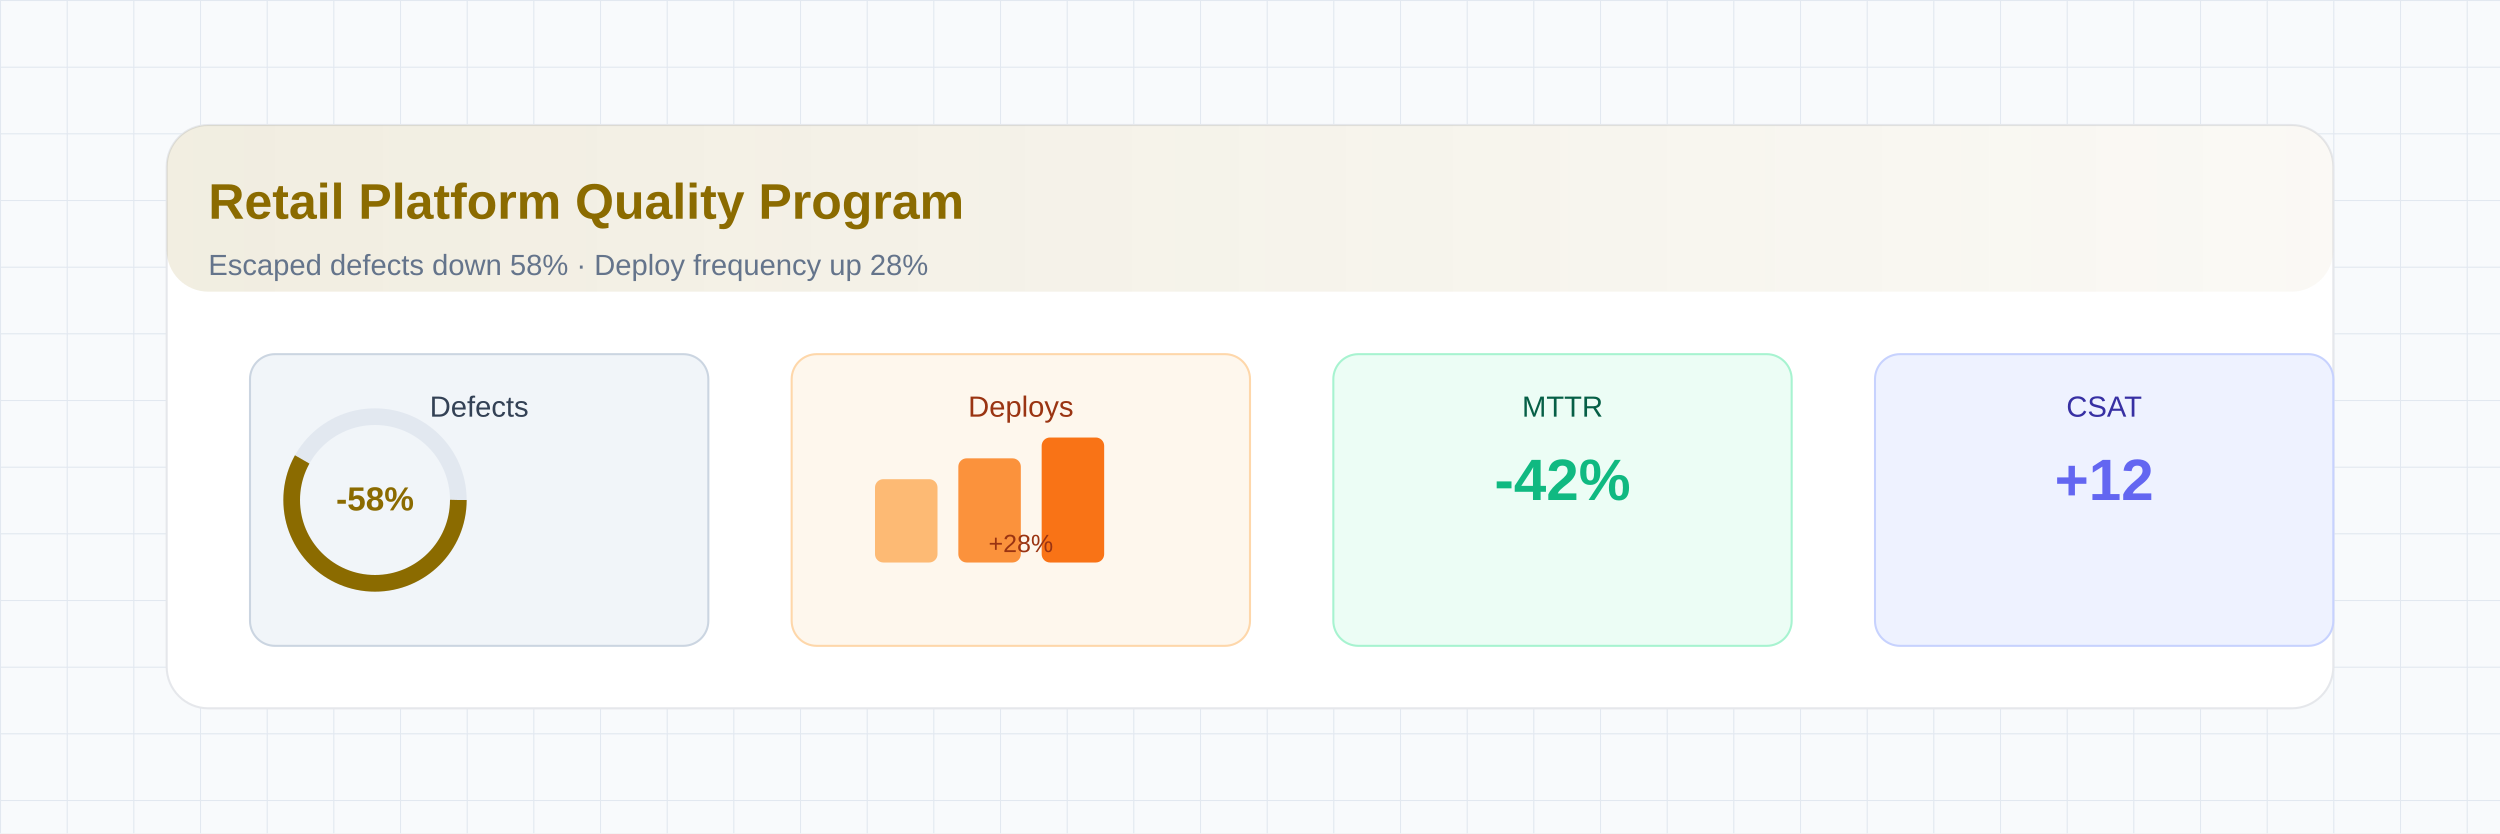
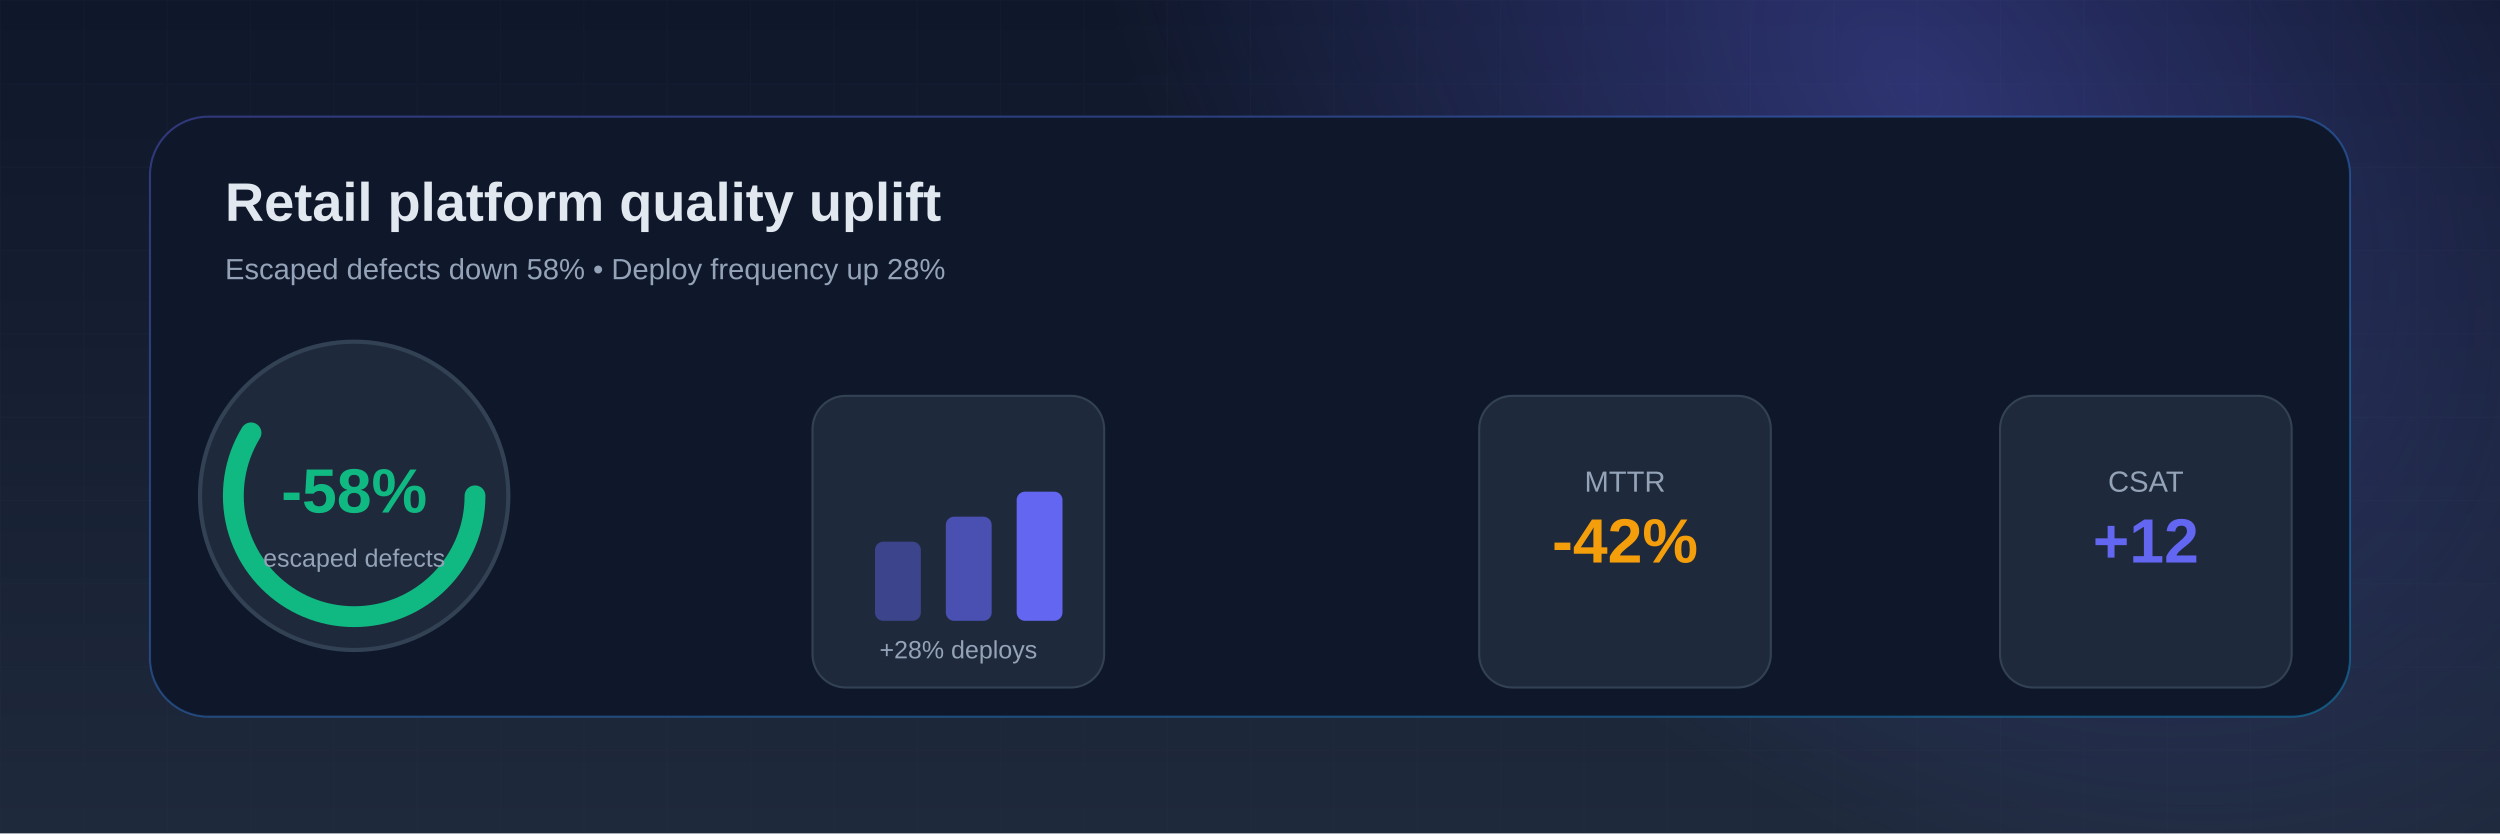
- <svg xmlns="http://www.w3.org/2000/svg" width="1200" height="400" viewBox="0 0 1200 400" fill="none">
-   <rect width="1200" height="400" fill="#F8FAFC" />
+ <svg xmlns="http://www.w3.org/2000/svg" width="1200" height="400" viewBox="0 0 1200 400" fill="none" role="img">
  <defs>
-     <linearGradient id="g" x1="0" y1="0" x2="1" y2="0">
-       <stop offset="0" stop-color="#8B6B00" stop-opacity="0.12" />
-       <stop offset="1" stop-color="#8B6B00" stop-opacity="0.04" />
+     <linearGradient id="bgRetail" x1="0" y1="0" x2="0" y2="1">
+       <stop offset="0" stop-color="#0f172a" />
+       <stop offset="1" stop-color="#1e293b" />
    </linearGradient>
-     <pattern id="grid" width="32" height="32" patternUnits="userSpaceOnUse">
-       <path d="M32 0H0V32" stroke="#E2E8F0" stroke-width="1" />
+     <radialGradient id="glowRetail" cx="0" cy="0" r="1" gradientUnits="userSpaceOnUse" gradientTransform="translate(920 40) rotate(45) scale(480 320)">
+       <stop stop-color="#6366f1" stop-opacity="0.35" />
+       <stop offset="1" stop-color="#6366f1" stop-opacity="0" />
+     </radialGradient>
+     <pattern id="gridRetail" width="40" height="40" patternUnits="userSpaceOnUse">
+       <path d="M40 0H0V40" stroke="#334155" stroke-width="1" stroke-opacity="0.35" />
    </pattern>
+     <linearGradient id="accentStrokeRetail" x1="0" y1="0" x2="1" y2="1">
+       <stop stop-color="#6366f1" />
+       <stop offset="1" stop-color="#0ea5e9" />
+     </linearGradient>
  </defs>
-   <rect width="1200" height="400" fill="url(#grid)" />
-   <rect x="80" y="60" width="1040" height="280" rx="20" fill="white" stroke="#E5E7EB" />
-   <rect x="80" y="60" width="1040" height="80" rx="20" fill="url(#g)" />
-   <text x="100" y="105" font-family="Arial, sans-serif" font-size="24" font-weight="bold" fill="#8B6B00">Retail Platform Quality Program</text>
-   <text x="100" y="132" font-family="Arial, sans-serif" font-size="14" fill="#64748B">Escaped defects down 58% · Deploy frequency up 28%</text>
-   <rect x="120" y="170" width="220" height="140" rx="12" fill="#F1F5F9" stroke="#CBD5E1" />
-   <text x="230" y="200" text-anchor="middle" font-family="Arial, sans-serif" font-size="14" fill="#334155">Defects</text>
-   <circle cx="180" cy="240" r="40" fill="none" stroke="#E2E8F0" stroke-width="8" />
-   <circle cx="180" cy="240" r="40" fill="none" stroke="#8B6B00" stroke-width="8" stroke-dasharray="251 314" stroke-dashoffset="105" />
-   <text x="180" y="245" text-anchor="middle" font-family="Arial, sans-serif" font-size="16" font-weight="bold" fill="#8B6B00">-58%</text>
-   <rect x="380" y="170" width="220" height="140" rx="12" fill="#FEF7ED" stroke="#FED7AA" />
-   <text x="490" y="200" text-anchor="middle" font-family="Arial, sans-serif" font-size="14" fill="#9A3412">Deploys</text>
-   <rect x="420" y="230" width="30" height="40" rx="4" fill="#FDBA74" />
-   <rect x="460" y="220" width="30" height="50" rx="4" fill="#FB923C" />
-   <rect x="500" y="210" width="30" height="60" rx="4" fill="#F97316" />
-   <text x="490" y="265" text-anchor="middle" font-family="Arial, sans-serif" font-size="12" fill="#9A3412">+28%</text>
-   <rect x="640" y="170" width="220" height="140" rx="12" fill="#ECFDF5" stroke="#A7F3D0" />
-   <text x="750" y="200" text-anchor="middle" font-family="Arial, sans-serif" font-size="14" fill="#065F46">MTTR</text>
-   <text x="750" y="240" text-anchor="middle" font-family="Arial, sans-serif" font-size="28" font-weight="bold" fill="#10B981">-42%</text>
-   <rect x="900" y="170" width="220" height="140" rx="12" fill="#EEF2FF" stroke="#C7D2FE" />
-   <text x="1010" y="200" text-anchor="middle" font-family="Arial, sans-serif" font-size="14" fill="#3730A3">CSAT</text>
-   <text x="1010" y="240" text-anchor="middle" font-family="Arial, sans-serif" font-size="28" font-weight="bold" fill="#6366F1">+12</text>
+   <rect width="1200" height="400" fill="url(#bgRetail)" />
+   <rect width="1200" height="400" fill="url(#gridRetail)" opacity="0.25" />
+   <rect width="1200" height="400" fill="url(#glowRetail)" />
+   <g filter="url(#none)">
+     <rect x="72" y="56" width="1056" height="288" rx="28" fill="#0f172a" stroke="url(#accentStrokeRetail)" stroke-opacity="0.4" />
+     <rect x="72" y="56" width="1056" height="92" rx="28" fill="linear-gradient(90deg,#1e293b,#0f172a)" />
+   </g>
+   <text x="108" y="106" font-family="'Segoe UI',Arial,sans-serif" font-size="26" font-weight="600" fill="#e2e8f0">Retail platform quality uplift</text>
+   <text x="108" y="134" font-family="'Segoe UI',Arial,sans-serif" font-size="14" fill="#94a3b8">Escaped defects down 58% • Deploy frequency up 28%</text>
+   <g transform="translate(170 238)">
+     <circle r="74" fill="#1e293b" stroke="#334155" stroke-width="2" />
+     <circle r="58" fill="none" stroke="#1e293b" stroke-width="10" />
+     <circle r="58" fill="none" stroke="#10b981" stroke-width="10" stroke-dasharray="364 408" stroke-dashoffset="150" stroke-linecap="round" />
+     <text text-anchor="middle" y="8" font-family="'Segoe UI',Arial" font-size="30" font-weight="600" fill="#10b981">-58%</text>
+     <text text-anchor="middle" y="34" font-family="'Segoe UI',Arial" font-size="12" fill="#94a3b8">escaped defects</text>
+   </g>
+   <g transform="translate(460 190)">
+     <rect x="-70" y="0" width="140" height="140" rx="16" fill="#1e293b" stroke="#334155" />
+     <g transform="translate(-40 26)">
+       <rect x="0" y="44" width="22" height="38" rx="4" fill="#6366f1" fill-opacity="0.45" />
+       <rect x="34" y="32" width="22" height="50" rx="4" fill="#6366f1" fill-opacity="0.65" />
+       <rect x="68" y="20" width="22" height="62" rx="4" fill="#6366f1" />
+       <text x="40" y="100" font-family="'Segoe UI',Arial" font-size="12" fill="#94a3b8" text-anchor="middle">+28% deploys</text>
+     </g>
+   </g>
+   <g transform="translate(780 190)">
+     <rect x="-70" y="0" width="140" height="140" rx="16" fill="#1e293b" stroke="#334155" />
+     <text x="0" y="46" text-anchor="middle" font-family="'Segoe UI',Arial" font-size="14" fill="#94a3b8">MTTR</text>
+     <text x="0" y="80" text-anchor="middle" font-family="'Segoe UI',Arial" font-size="30" font-weight="600" fill="#f59e0b">-42%</text>
+   </g>
+   <g transform="translate(1030 190)">
+     <rect x="-70" y="0" width="140" height="140" rx="16" fill="#1e293b" stroke="#334155" />
+     <text x="0" y="46" text-anchor="middle" font-family="'Segoe UI',Arial" font-size="14" fill="#94a3b8">CSAT</text>
+     <text x="0" y="80" text-anchor="middle" font-family="'Segoe UI',Arial" font-size="30" font-weight="600" fill="#6366f1">+12</text>
+   </g>
</svg>
